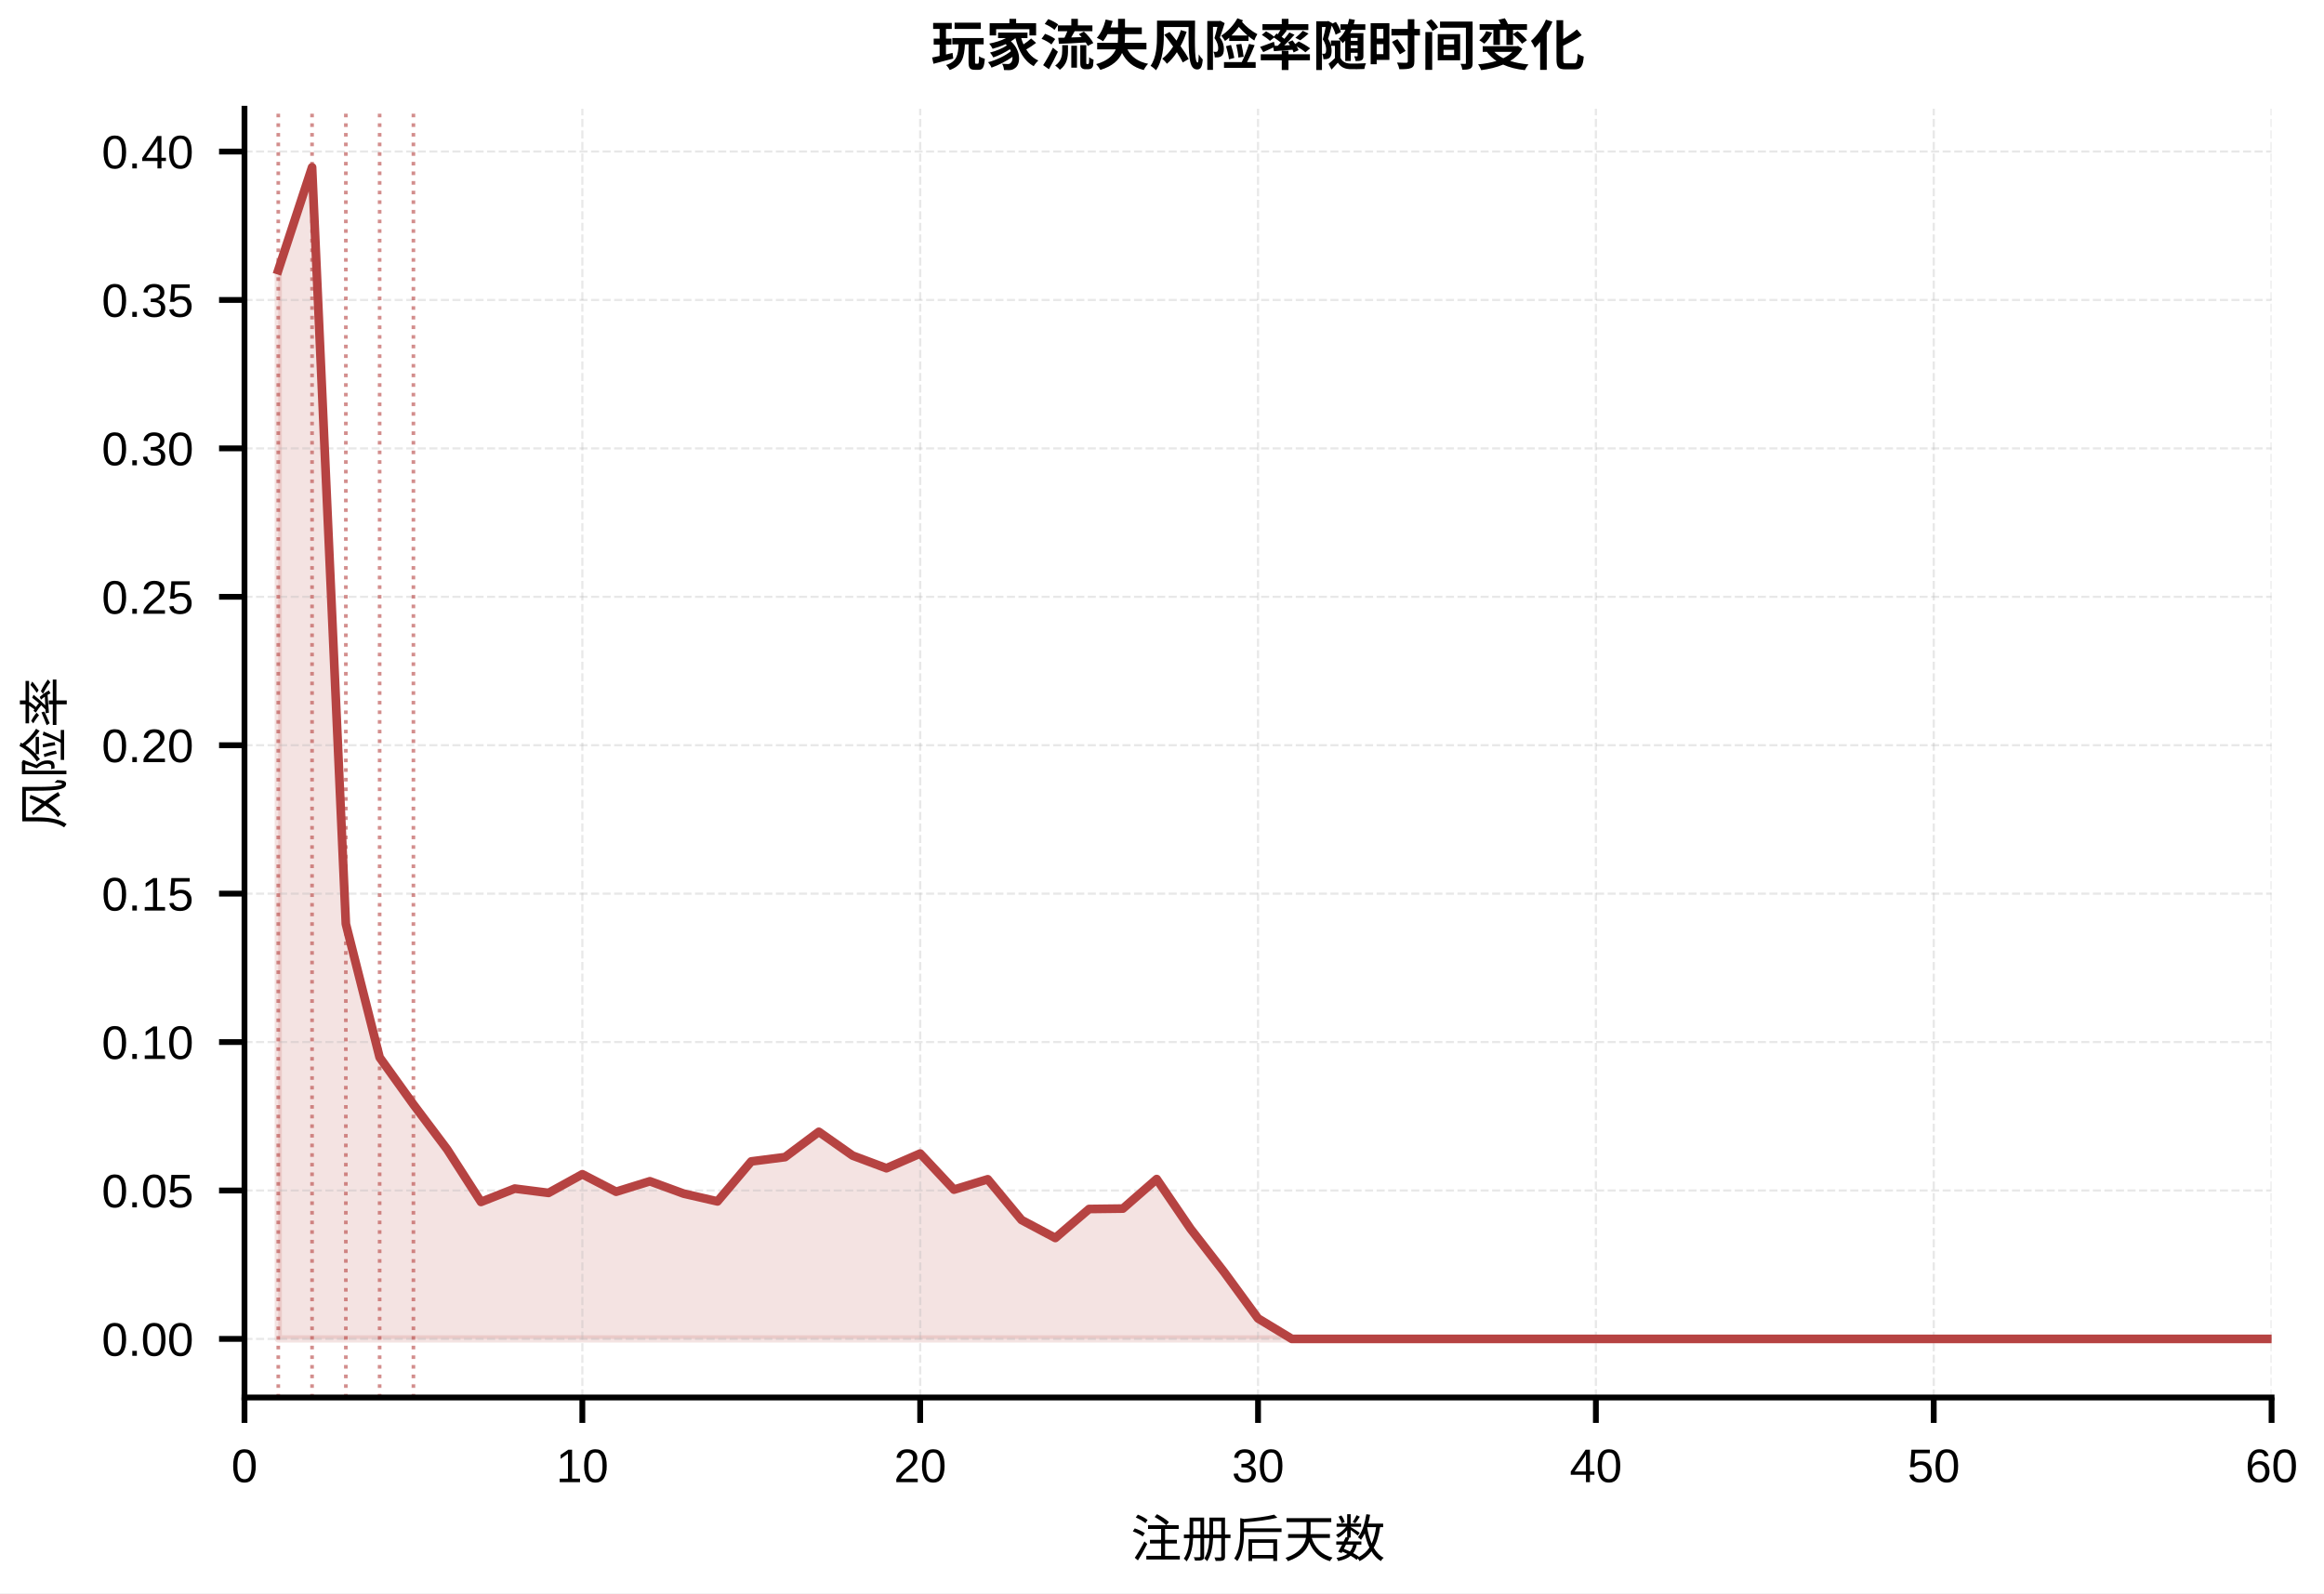
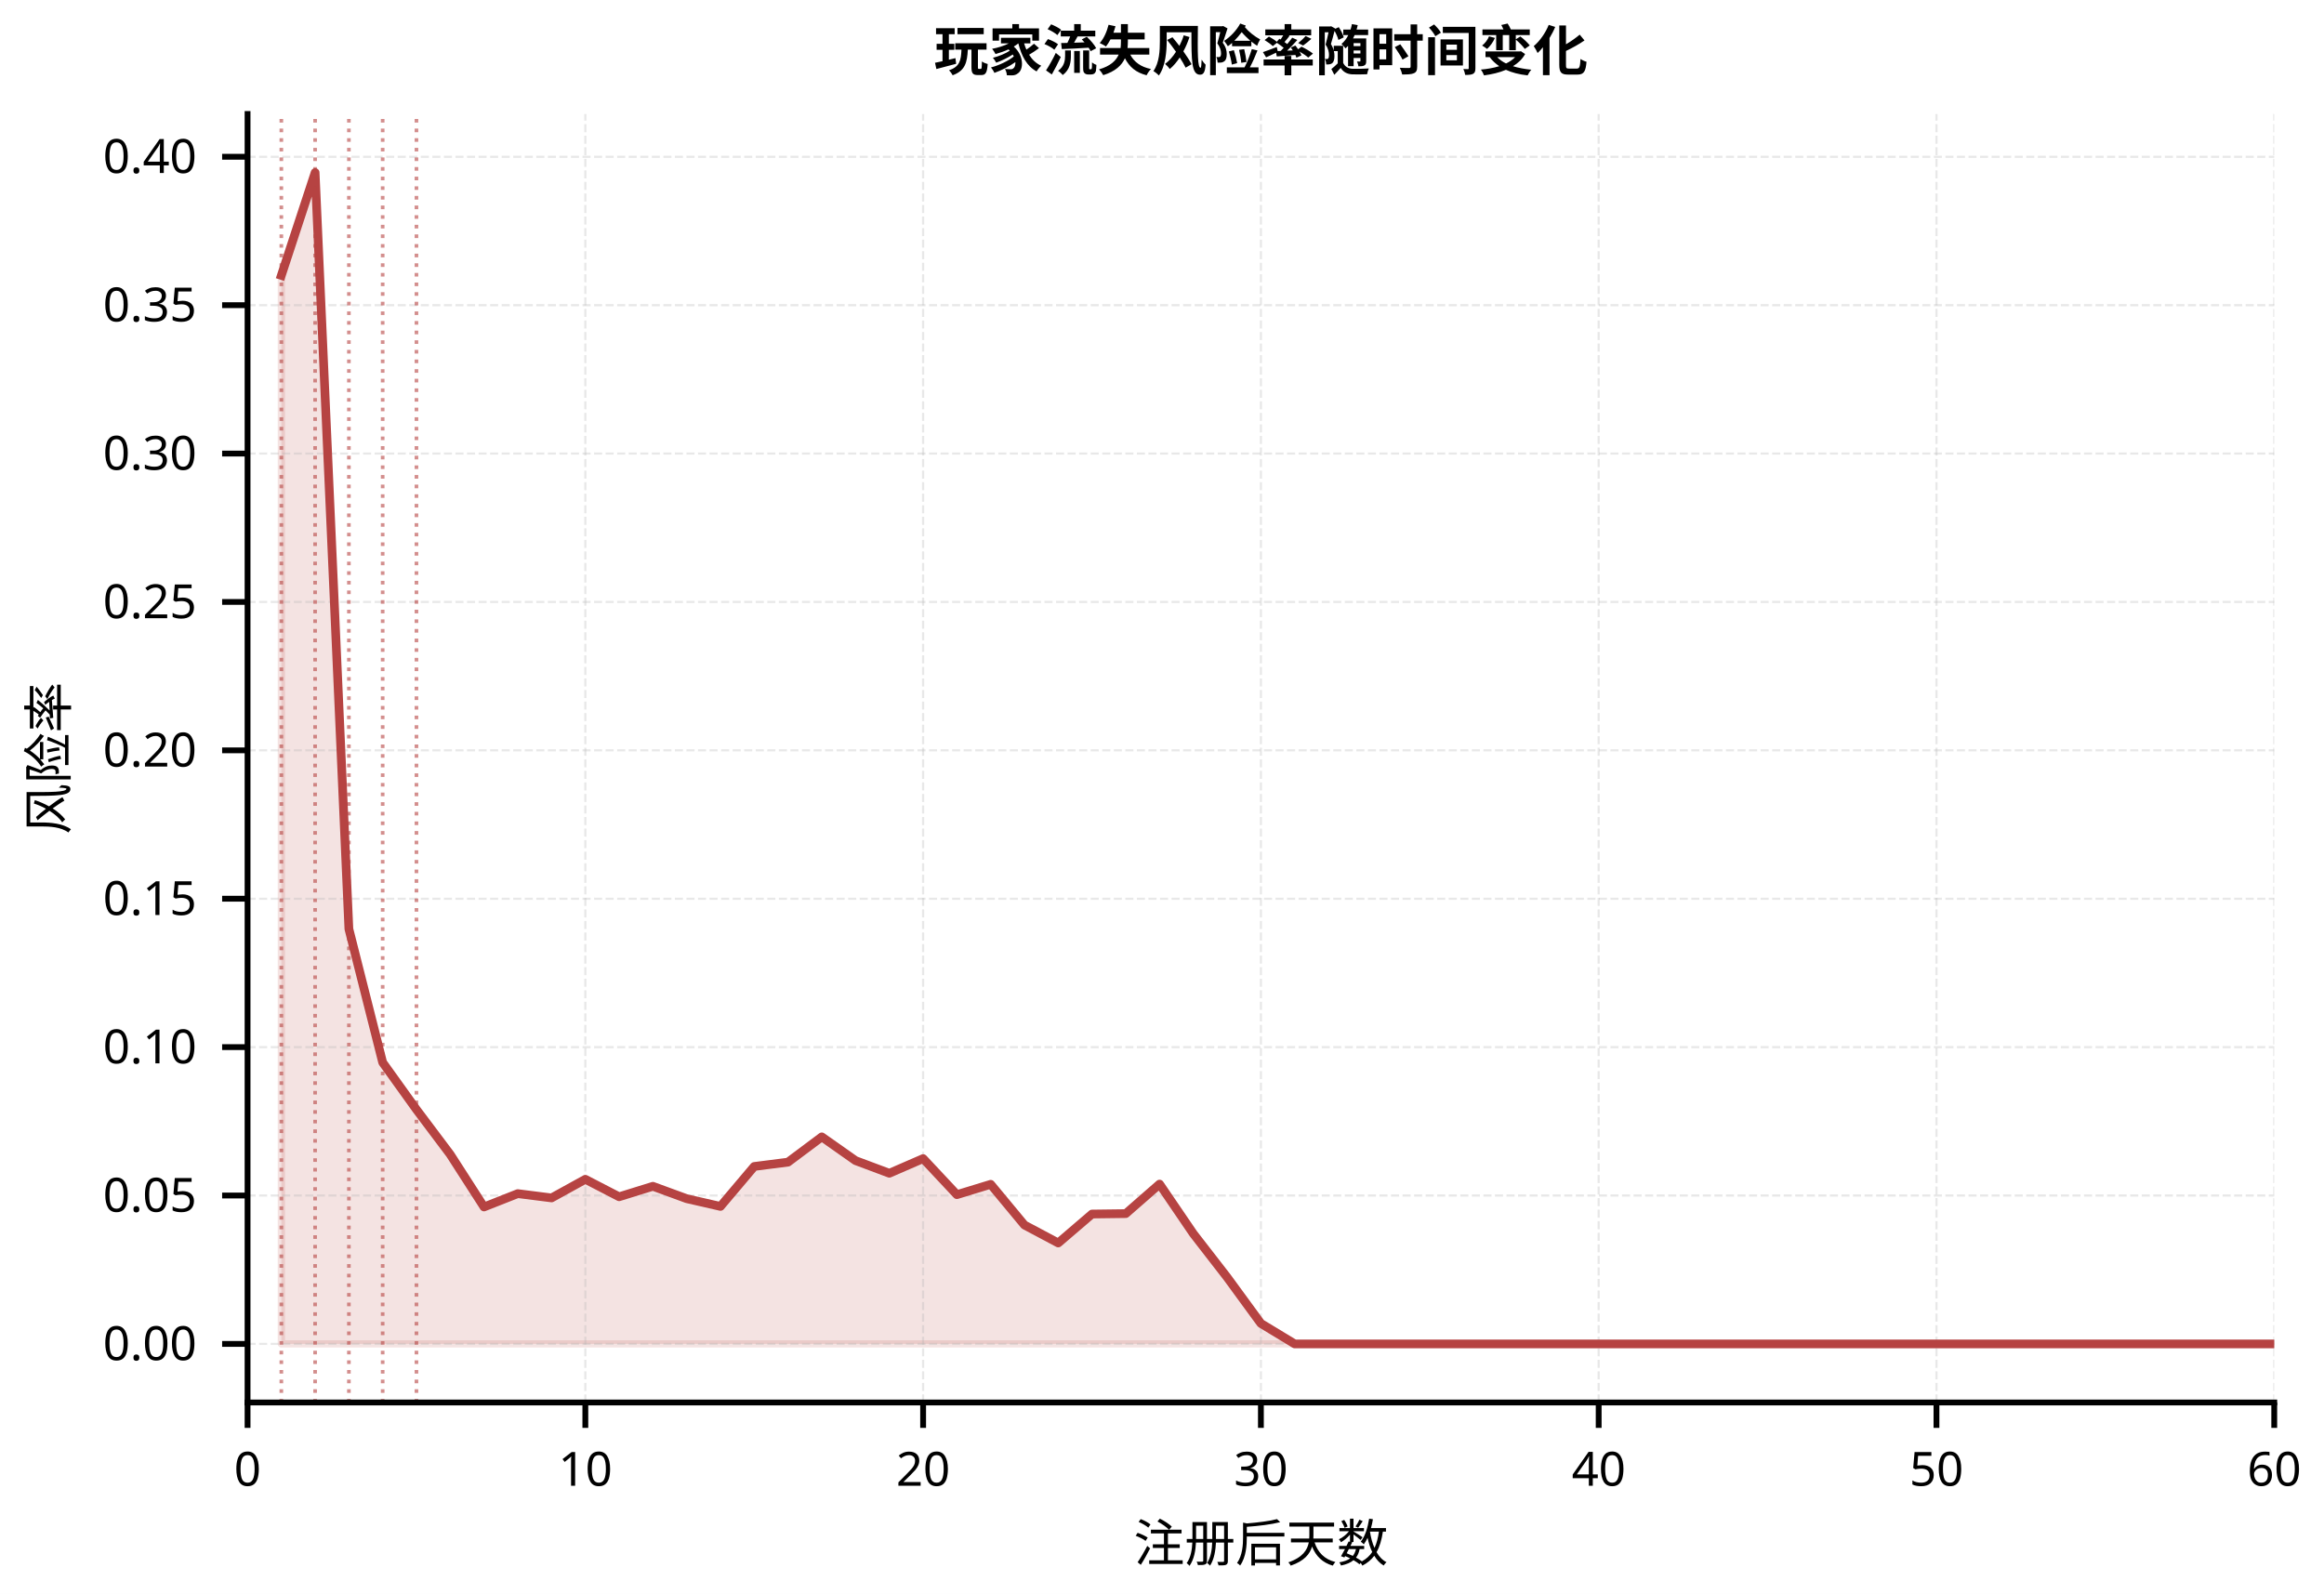
- <svg xmlns="http://www.w3.org/2000/svg" xmlns:xlink="http://www.w3.org/1999/xlink" width="319.866pt" height="219.323pt" viewBox="0 0 319.866 219.323" version="1.1">
+ <svg xmlns="http://www.w3.org/2000/svg" xmlns:xlink="http://www.w3.org/1999/xlink" width="319.93pt" height="219.463pt" viewBox="0 0 319.93 219.463" version="1.1">
  <defs>
    <style type="text/css">*{stroke-linejoin: round; stroke-linecap: butt}</style>
  </defs>
  <g id="figure_1">
    <g id="patch_1">
-       <path d="M 0 219.323  L 319.866 219.323  L 319.866 0  L 0 0  z " style="fill: #ffffff" />
+       <path d="M 0 219.463  L 319.93 219.463  L 319.93 0  L 0 0  z " style="fill: #ffffff" />
    </g>
    <g id="axes_1">
      <g id="patch_2">
-         <path d="M 33.651 192.376  L 312.651 192.376  L 312.651 14.968  L 33.651 14.968  z " style="fill: #ffffff" />
+         <path d="M 34.08 193.102  L 313.08 193.102  L 313.08 15.694  L 34.08 15.694  z " style="fill: #ffffff" />
      </g>
      <g id="FillBetweenPolyCollection_1">
        <defs>
-           <path id="m23c0f73fb3" d="M 38.301 -35.01  L 38.301 -182.129  L 42.951 -196.29  L 47.601 -92.142  L 52.251 -73.761  L 56.901 -67.283  L 61.551 -61.098  L 66.201 -53.867  L 70.851 -55.701  L 75.501 -55.111  L 80.151 -57.677  L 84.801 -55.27  L 89.451 -56.712  L 94.101 -55.008  L 98.751 -53.941  L 103.401 -59.442  L 108.051 -60.037  L 112.701 -63.517  L 117.351 -60.246  L 122.001 -58.507  L 126.651 -60.526  L 131.301 -55.561  L 135.951 -56.984  L 140.601 -51.379  L 145.251 -48.907  L 149.901 -52.892  L 154.551 -52.951  L 159.201 -57.013  L 163.851 -50.184  L 168.501 -44.186  L 173.151 -37.828  L 177.801 -35.01  L 182.451 -35.01  L 187.101 -35.01  L 191.751 -35.01  L 196.401 -35.01  L 201.051 -35.01  L 210.351 -35.01  L 215.001 -35.01  L 219.651 -35.01  L 224.301 -35.01  L 228.951 -35.01  L 233.601 -35.01  L 238.251 -35.01  L 242.901 -35.01  L 247.551 -35.01  L 252.201 -35.01  L 256.851 -35.01  L 261.501 -35.01  L 266.151 -35.01  L 275.451 -35.01  L 280.101 -35.01  L 284.751 -35.01  L 289.401 -35.01  L 294.051 -35.01  L 298.701 -35.01  L 303.351 -35.01  L 308.001 -35.01  L 312.651 -35.01  L 317.301 -35.01  L 317.301 -35.01  L 317.301 -35.01  L 312.651 -35.01  L 308.001 -35.01  L 303.351 -35.01  L 298.701 -35.01  L 294.051 -35.01  L 289.401 -35.01  L 284.751 -35.01  L 280.101 -35.01  L 275.451 -35.01  L 266.151 -35.01  L 261.501 -35.01  L 256.851 -35.01  L 252.201 -35.01  L 247.551 -35.01  L 242.901 -35.01  L 238.251 -35.01  L 233.601 -35.01  L 228.951 -35.01  L 224.301 -35.01  L 219.651 -35.01  L 215.001 -35.01  L 210.351 -35.01  L 201.051 -35.01  L 196.401 -35.01  L 191.751 -35.01  L 187.101 -35.01  L 182.451 -35.01  L 177.801 -35.01  L 173.151 -35.01  L 168.501 -35.01  L 163.851 -35.01  L 159.201 -35.01  L 154.551 -35.01  L 149.901 -35.01  L 145.251 -35.01  L 140.601 -35.01  L 135.951 -35.01  L 131.301 -35.01  L 126.651 -35.01  L 122.001 -35.01  L 117.351 -35.01  L 112.701 -35.01  L 108.051 -35.01  L 103.401 -35.01  L 98.751 -35.01  L 94.101 -35.01  L 89.451 -35.01  L 84.801 -35.01  L 80.151 -35.01  L 75.501 -35.01  L 70.851 -35.01  L 66.201 -35.01  L 61.551 -35.01  L 56.901 -35.01  L 52.251 -35.01  L 47.601 -35.01  L 42.951 -35.01  L 38.301 -35.01  z " style="stroke: #b64342; stroke-opacity: 0.15" />
+           <path id="m45bb6ea732" d="M 38.73 -34.426  L 38.73 -181.544  L 43.38 -195.706  L 48.03 -91.558  L 52.68 -73.177  L 57.33 -66.698  L 61.98 -60.514  L 66.63 -53.283  L 71.28 -55.117  L 75.93 -54.527  L 80.58 -57.093  L 85.23 -54.686  L 89.88 -56.127  L 94.53 -54.423  L 99.18 -53.357  L 103.83 -58.858  L 108.48 -59.452  L 113.13 -62.933  L 117.78 -59.662  L 122.43 -57.922  L 127.08 -59.942  L 131.73 -54.976  L 136.38 -56.4  L 141.03 -50.794  L 145.68 -48.322  L 150.33 -52.308  L 154.98 -52.366  L 159.63 -56.428  L 164.28 -49.599  L 168.93 -43.602  L 173.58 -37.244  L 178.23 -34.426  L 182.88 -34.426  L 187.53 -34.426  L 192.18 -34.426  L 196.83 -34.426  L 201.48 -34.426  L 210.78 -34.426  L 215.43 -34.426  L 220.08 -34.426  L 224.73 -34.426  L 229.38 -34.426  L 234.03 -34.426  L 238.68 -34.426  L 243.33 -34.426  L 247.98 -34.426  L 252.63 -34.426  L 257.28 -34.426  L 261.93 -34.426  L 266.58 -34.426  L 275.88 -34.426  L 280.53 -34.426  L 285.18 -34.426  L 289.83 -34.426  L 294.48 -34.426  L 299.13 -34.426  L 303.78 -34.426  L 308.43 -34.426  L 313.08 -34.426  L 317.73 -34.426  L 317.73 -34.426  L 317.73 -34.426  L 313.08 -34.426  L 308.43 -34.426  L 303.78 -34.426  L 299.13 -34.426  L 294.48 -34.426  L 289.83 -34.426  L 285.18 -34.426  L 280.53 -34.426  L 275.88 -34.426  L 266.58 -34.426  L 261.93 -34.426  L 257.28 -34.426  L 252.63 -34.426  L 247.98 -34.426  L 243.33 -34.426  L 238.68 -34.426  L 234.03 -34.426  L 229.38 -34.426  L 224.73 -34.426  L 220.08 -34.426  L 215.43 -34.426  L 210.78 -34.426  L 201.48 -34.426  L 196.83 -34.426  L 192.18 -34.426  L 187.53 -34.426  L 182.88 -34.426  L 178.23 -34.426  L 173.58 -34.426  L 168.93 -34.426  L 164.28 -34.426  L 159.63 -34.426  L 154.98 -34.426  L 150.33 -34.426  L 145.68 -34.426  L 141.03 -34.426  L 136.38 -34.426  L 131.73 -34.426  L 127.08 -34.426  L 122.43 -34.426  L 117.78 -34.426  L 113.13 -34.426  L 108.48 -34.426  L 103.83 -34.426  L 99.18 -34.426  L 94.53 -34.426  L 89.88 -34.426  L 85.23 -34.426  L 80.58 -34.426  L 75.93 -34.426  L 71.28 -34.426  L 66.63 -34.426  L 61.98 -34.426  L 57.33 -34.426  L 52.68 -34.426  L 48.03 -34.426  L 43.38 -34.426  L 38.73 -34.426  z " style="stroke: #b64342; stroke-opacity: 0.15" />
        </defs>
-         <g clip-path="url(#p1ae50a902f)">
-           <use xlink:href="#m23c0f73fb3" x="0" y="219.323" style="fill: #b64342; fill-opacity: 0.15; stroke: #b64342; stroke-opacity: 0.15" />
+         <g clip-path="url(#pfbb4f8edaf)">
+           <use xlink:href="#m45bb6ea732" x="0" y="219.463" style="fill: #b64342; fill-opacity: 0.15; stroke: #b64342; stroke-opacity: 0.15" />
        </g>
      </g>
      <g id="matplotlib.axis_1">
        <g id="xtick_1">
          <g id="line2d_1">
-             <path d="M 33.651 192.376  L 33.651 14.968  " clip-path="url(#p1ae50a902f)" style="fill: none; stroke-dasharray: 1.11,0.48; stroke-dashoffset: 0; stroke: #b0b0b0; stroke-opacity: 0.3; stroke-width: 0.3" />
+             <path d="M 34.08 193.102  L 34.08 15.694  " clip-path="url(#pfbb4f8edaf)" style="fill: none; stroke-dasharray: 1.11,0.48; stroke-dashoffset: 0; stroke: #b0b0b0; stroke-opacity: 0.3; stroke-width: 0.3" />
          </g>
          <g id="line2d_2">
            <defs>
-               <path id="m5edd67f55c" d="M 0 0  L 0 3.5  " style="stroke: #000000; stroke-width: 0.8" />
+               <path id="m23ac11b5bb" d="M 0 0  L 0 3.5  " style="stroke: #000000; stroke-width: 0.8" />
            </defs>
            <g>
-               <use xlink:href="#m5edd67f55c" x="33.651" y="192.376" style="stroke: #000000; stroke-width: 0.8" />
+               <use xlink:href="#m23ac11b5bb" x="34.08" y="193.102" style="stroke: #000000; stroke-width: 0.8" />
            </g>
          </g>
          <g id="text_1">
-             <text style="font-size: 6.5px; font-family: 'Arial', 'Helvetica', 'DejaVu Sans', sans-serif; text-anchor: middle" x="33.651" y="204.029" transform="rotate(-0 33.65133 204.0289)">0</text>
+             <text style="font-size: 6.5px; font-family: 'SimHei', 'Microsoft YaHei', sans-serif; text-anchor: middle" x="34.08" y="204.571" transform="rotate(-0 34.08047 204.5705)">0</text>
          </g>
        </g>
        <g id="xtick_2">
          <g id="line2d_3">
-             <path d="M 80.151 192.376  L 80.151 14.968  " clip-path="url(#p1ae50a902f)" style="fill: none; stroke-dasharray: 1.11,0.48; stroke-dashoffset: 0; stroke: #b0b0b0; stroke-opacity: 0.3; stroke-width: 0.3" />
+             <path d="M 80.58 193.102  L 80.58 15.694  " clip-path="url(#pfbb4f8edaf)" style="fill: none; stroke-dasharray: 1.11,0.48; stroke-dashoffset: 0; stroke: #b0b0b0; stroke-opacity: 0.3; stroke-width: 0.3" />
          </g>
          <g id="line2d_4">
            <g>
-               <use xlink:href="#m5edd67f55c" x="80.151" y="192.376" style="stroke: #000000; stroke-width: 0.8" />
+               <use xlink:href="#m23ac11b5bb" x="80.58" y="193.102" style="stroke: #000000; stroke-width: 0.8" />
            </g>
          </g>
          <g id="text_2">
-             <text style="font-size: 6.5px; font-family: 'Arial', 'Helvetica', 'DejaVu Sans', sans-serif; text-anchor: middle" x="80.151" y="204.029" transform="rotate(-0 80.15133 204.0289)">10</text>
+             <text style="font-size: 6.5px; font-family: 'SimHei', 'Microsoft YaHei', sans-serif; text-anchor: middle" x="80.58" y="204.571" transform="rotate(-0 80.58047 204.5705)">10</text>
          </g>
        </g>
        <g id="xtick_3">
          <g id="line2d_5">
-             <path d="M 126.651 192.376  L 126.651 14.968  " clip-path="url(#p1ae50a902f)" style="fill: none; stroke-dasharray: 1.11,0.48; stroke-dashoffset: 0; stroke: #b0b0b0; stroke-opacity: 0.3; stroke-width: 0.3" />
+             <path d="M 127.08 193.102  L 127.08 15.694  " clip-path="url(#pfbb4f8edaf)" style="fill: none; stroke-dasharray: 1.11,0.48; stroke-dashoffset: 0; stroke: #b0b0b0; stroke-opacity: 0.3; stroke-width: 0.3" />
          </g>
          <g id="line2d_6">
            <g>
-               <use xlink:href="#m5edd67f55c" x="126.651" y="192.376" style="stroke: #000000; stroke-width: 0.8" />
+               <use xlink:href="#m23ac11b5bb" x="127.08" y="193.102" style="stroke: #000000; stroke-width: 0.8" />
            </g>
          </g>
          <g id="text_3">
-             <text style="font-size: 6.5px; font-family: 'Arial', 'Helvetica', 'DejaVu Sans', sans-serif; text-anchor: middle" x="126.651" y="204.029" transform="rotate(-0 126.6513 204.0289)">20</text>
+             <text style="font-size: 6.5px; font-family: 'SimHei', 'Microsoft YaHei', sans-serif; text-anchor: middle" x="127.08" y="204.571" transform="rotate(-0 127.0805 204.5705)">20</text>
          </g>
        </g>
        <g id="xtick_4">
          <g id="line2d_7">
-             <path d="M 173.151 192.376  L 173.151 14.968  " clip-path="url(#p1ae50a902f)" style="fill: none; stroke-dasharray: 1.11,0.48; stroke-dashoffset: 0; stroke: #b0b0b0; stroke-opacity: 0.3; stroke-width: 0.3" />
+             <path d="M 173.58 193.102  L 173.58 15.694  " clip-path="url(#pfbb4f8edaf)" style="fill: none; stroke-dasharray: 1.11,0.48; stroke-dashoffset: 0; stroke: #b0b0b0; stroke-opacity: 0.3; stroke-width: 0.3" />
          </g>
          <g id="line2d_8">
            <g>
-               <use xlink:href="#m5edd67f55c" x="173.151" y="192.376" style="stroke: #000000; stroke-width: 0.8" />
+               <use xlink:href="#m23ac11b5bb" x="173.58" y="193.102" style="stroke: #000000; stroke-width: 0.8" />
            </g>
          </g>
          <g id="text_4">
-             <text style="font-size: 6.5px; font-family: 'Arial', 'Helvetica', 'DejaVu Sans', sans-serif; text-anchor: middle" x="173.151" y="204.029" transform="rotate(-0 173.1513 204.0289)">30</text>
+             <text style="font-size: 6.5px; font-family: 'SimHei', 'Microsoft YaHei', sans-serif; text-anchor: middle" x="173.58" y="204.571" transform="rotate(-0 173.5805 204.5705)">30</text>
          </g>
        </g>
        <g id="xtick_5">
          <g id="line2d_9">
-             <path d="M 219.651 192.376  L 219.651 14.968  " clip-path="url(#p1ae50a902f)" style="fill: none; stroke-dasharray: 1.11,0.48; stroke-dashoffset: 0; stroke: #b0b0b0; stroke-opacity: 0.3; stroke-width: 0.3" />
+             <path d="M 220.08 193.102  L 220.08 15.694  " clip-path="url(#pfbb4f8edaf)" style="fill: none; stroke-dasharray: 1.11,0.48; stroke-dashoffset: 0; stroke: #b0b0b0; stroke-opacity: 0.3; stroke-width: 0.3" />
          </g>
          <g id="line2d_10">
            <g>
-               <use xlink:href="#m5edd67f55c" x="219.651" y="192.376" style="stroke: #000000; stroke-width: 0.8" />
+               <use xlink:href="#m23ac11b5bb" x="220.08" y="193.102" style="stroke: #000000; stroke-width: 0.8" />
            </g>
          </g>
          <g id="text_5">
-             <text style="font-size: 6.5px; font-family: 'Arial', 'Helvetica', 'DejaVu Sans', sans-serif; text-anchor: middle" x="219.651" y="204.029" transform="rotate(-0 219.6513 204.0289)">40</text>
+             <text style="font-size: 6.5px; font-family: 'SimHei', 'Microsoft YaHei', sans-serif; text-anchor: middle" x="220.08" y="204.571" transform="rotate(-0 220.0805 204.5705)">40</text>
          </g>
        </g>
        <g id="xtick_6">
          <g id="line2d_11">
-             <path d="M 266.151 192.376  L 266.151 14.968  " clip-path="url(#p1ae50a902f)" style="fill: none; stroke-dasharray: 1.11,0.48; stroke-dashoffset: 0; stroke: #b0b0b0; stroke-opacity: 0.3; stroke-width: 0.3" />
+             <path d="M 266.58 193.102  L 266.58 15.694  " clip-path="url(#pfbb4f8edaf)" style="fill: none; stroke-dasharray: 1.11,0.48; stroke-dashoffset: 0; stroke: #b0b0b0; stroke-opacity: 0.3; stroke-width: 0.3" />
          </g>
          <g id="line2d_12">
            <g>
-               <use xlink:href="#m5edd67f55c" x="266.151" y="192.376" style="stroke: #000000; stroke-width: 0.8" />
+               <use xlink:href="#m23ac11b5bb" x="266.58" y="193.102" style="stroke: #000000; stroke-width: 0.8" />
            </g>
          </g>
          <g id="text_6">
-             <text style="font-size: 6.5px; font-family: 'Arial', 'Helvetica', 'DejaVu Sans', sans-serif; text-anchor: middle" x="266.151" y="204.029" transform="rotate(-0 266.1513 204.0289)">50</text>
+             <text style="font-size: 6.5px; font-family: 'SimHei', 'Microsoft YaHei', sans-serif; text-anchor: middle" x="266.58" y="204.571" transform="rotate(-0 266.5805 204.5705)">50</text>
          </g>
        </g>
        <g id="xtick_7">
          <g id="line2d_13">
-             <path d="M 312.651 192.376  L 312.651 14.968  " clip-path="url(#p1ae50a902f)" style="fill: none; stroke-dasharray: 1.11,0.48; stroke-dashoffset: 0; stroke: #b0b0b0; stroke-opacity: 0.3; stroke-width: 0.3" />
+             <path d="M 313.08 193.102  L 313.08 15.694  " clip-path="url(#pfbb4f8edaf)" style="fill: none; stroke-dasharray: 1.11,0.48; stroke-dashoffset: 0; stroke: #b0b0b0; stroke-opacity: 0.3; stroke-width: 0.3" />
          </g>
          <g id="line2d_14">
            <g>
-               <use xlink:href="#m5edd67f55c" x="312.651" y="192.376" style="stroke: #000000; stroke-width: 0.8" />
+               <use xlink:href="#m23ac11b5bb" x="313.08" y="193.102" style="stroke: #000000; stroke-width: 0.8" />
            </g>
          </g>
          <g id="text_7">
-             <text style="font-size: 6.5px; font-family: 'Arial', 'Helvetica', 'DejaVu Sans', sans-serif; text-anchor: middle" x="312.651" y="204.029" transform="rotate(-0 312.6513 204.0289)">60</text>
+             <text style="font-size: 6.5px; font-family: 'SimHei', 'Microsoft YaHei', sans-serif; text-anchor: middle" x="313.08" y="204.571" transform="rotate(-0 313.0805 204.5705)">60</text>
          </g>
        </g>
        <g id="text_8">
-           <text style="font-size: 7px; font-family: 'Arial', 'Helvetica', 'DejaVu Sans', sans-serif; text-anchor: middle" x="173.151" y="214.331" transform="rotate(-0 173.1513 214.3313)">注册后天数</text>
+           <text style="font-size: 7px; font-family: 'SimHei', 'Microsoft YaHei', sans-serif; text-anchor: middle" x="173.58" y="214.988" transform="rotate(-0 173.5805 214.9885)">注册后天数</text>
        </g>
      </g>
      <g id="matplotlib.axis_2">
        <g id="ytick_1">
          <g id="line2d_15">
-             <path d="M 33.651 184.312  L 312.651 184.312  " clip-path="url(#p1ae50a902f)" style="fill: none; stroke-dasharray: 1.11,0.48; stroke-dashoffset: 0; stroke: #b0b0b0; stroke-opacity: 0.3; stroke-width: 0.3" />
+             <path d="M 34.08 185.038  L 313.08 185.038  " clip-path="url(#pfbb4f8edaf)" style="fill: none; stroke-dasharray: 1.11,0.48; stroke-dashoffset: 0; stroke: #b0b0b0; stroke-opacity: 0.3; stroke-width: 0.3" />
          </g>
          <g id="line2d_16">
            <defs>
-               <path id="m69a9be67d7" d="M 0 0  L -3.5 0  " style="stroke: #000000; stroke-width: 0.8" />
+               <path id="mbadbd42b53" d="M 0 0  L -3.5 0  " style="stroke: #000000; stroke-width: 0.8" />
            </defs>
            <g>
-               <use xlink:href="#m69a9be67d7" x="33.651" y="184.312" style="stroke: #000000; stroke-width: 0.8" />
+               <use xlink:href="#mbadbd42b53" x="34.08" y="185.038" style="stroke: #000000; stroke-width: 0.8" />
            </g>
          </g>
          <g id="text_9">
-             <text style="font-size: 6.5px; font-family: 'Arial', 'Helvetica', 'DejaVu Sans', sans-serif; text-anchor: end" x="26.651" y="186.639" transform="rotate(-0 26.65133 186.6386)">0.00</text>
+             <text style="font-size: 6.5px; font-family: 'SimHei', 'Microsoft YaHei', sans-serif; text-anchor: end" x="27.08" y="187.272" transform="rotate(-0 27.08047 187.2721)">0.00</text>
          </g>
        </g>
        <g id="ytick_2">
          <g id="line2d_17">
-             <path d="M 33.651 163.881  L 312.651 163.881  " clip-path="url(#p1ae50a902f)" style="fill: none; stroke-dasharray: 1.11,0.48; stroke-dashoffset: 0; stroke: #b0b0b0; stroke-opacity: 0.3; stroke-width: 0.3" />
+             <path d="M 34.08 164.606  L 313.08 164.606  " clip-path="url(#pfbb4f8edaf)" style="fill: none; stroke-dasharray: 1.11,0.48; stroke-dashoffset: 0; stroke: #b0b0b0; stroke-opacity: 0.3; stroke-width: 0.3" />
          </g>
          <g id="line2d_18">
            <g>
-               <use xlink:href="#m69a9be67d7" x="33.651" y="163.881" style="stroke: #000000; stroke-width: 0.8" />
+               <use xlink:href="#mbadbd42b53" x="34.08" y="164.606" style="stroke: #000000; stroke-width: 0.8" />
            </g>
          </g>
          <g id="text_10">
-             <text style="font-size: 6.5px; font-family: 'Arial', 'Helvetica', 'DejaVu Sans', sans-serif; text-anchor: end" x="26.651" y="166.207" transform="rotate(-0 26.65133 166.2072)">0.05</text>
+             <text style="font-size: 6.5px; font-family: 'SimHei', 'Microsoft YaHei', sans-serif; text-anchor: end" x="27.08" y="166.841" transform="rotate(-0 27.08047 166.8407)">0.05</text>
          </g>
        </g>
        <g id="ytick_3">
          <g id="line2d_19">
-             <path d="M 33.651 143.449  L 312.651 143.449  " clip-path="url(#p1ae50a902f)" style="fill: none; stroke-dasharray: 1.11,0.48; stroke-dashoffset: 0; stroke: #b0b0b0; stroke-opacity: 0.3; stroke-width: 0.3" />
+             <path d="M 34.08 144.175  L 313.08 144.175  " clip-path="url(#pfbb4f8edaf)" style="fill: none; stroke-dasharray: 1.11,0.48; stroke-dashoffset: 0; stroke: #b0b0b0; stroke-opacity: 0.3; stroke-width: 0.3" />
          </g>
          <g id="line2d_20">
            <g>
-               <use xlink:href="#m69a9be67d7" x="33.651" y="143.449" style="stroke: #000000; stroke-width: 0.8" />
+               <use xlink:href="#mbadbd42b53" x="34.08" y="144.175" style="stroke: #000000; stroke-width: 0.8" />
            </g>
          </g>
          <g id="text_11">
-             <text style="font-size: 6.5px; font-family: 'Arial', 'Helvetica', 'DejaVu Sans', sans-serif; text-anchor: end" x="26.651" y="145.776" transform="rotate(-0 26.65133 145.7757)">0.10</text>
+             <text style="font-size: 6.5px; font-family: 'SimHei', 'Microsoft YaHei', sans-serif; text-anchor: end" x="27.08" y="146.409" transform="rotate(-0 27.08047 146.4092)">0.10</text>
          </g>
        </g>
        <g id="ytick_4">
          <g id="line2d_21">
-             <path d="M 33.651 123.018  L 312.651 123.018  " clip-path="url(#p1ae50a902f)" style="fill: none; stroke-dasharray: 1.11,0.48; stroke-dashoffset: 0; stroke: #b0b0b0; stroke-opacity: 0.3; stroke-width: 0.3" />
+             <path d="M 34.08 123.743  L 313.08 123.743  " clip-path="url(#pfbb4f8edaf)" style="fill: none; stroke-dasharray: 1.11,0.48; stroke-dashoffset: 0; stroke: #b0b0b0; stroke-opacity: 0.3; stroke-width: 0.3" />
          </g>
          <g id="line2d_22">
            <g>
-               <use xlink:href="#m69a9be67d7" x="33.651" y="123.018" style="stroke: #000000; stroke-width: 0.8" />
+               <use xlink:href="#mbadbd42b53" x="34.08" y="123.743" style="stroke: #000000; stroke-width: 0.8" />
            </g>
          </g>
          <g id="text_12">
-             <text style="font-size: 6.5px; font-family: 'Arial', 'Helvetica', 'DejaVu Sans', sans-serif; text-anchor: end" x="26.651" y="125.344" transform="rotate(-0 26.65133 125.3443)">0.15</text>
+             <text style="font-size: 6.5px; font-family: 'SimHei', 'Microsoft YaHei', sans-serif; text-anchor: end" x="27.08" y="125.978" transform="rotate(-0 27.08047 125.9778)">0.15</text>
          </g>
        </g>
        <g id="ytick_5">
          <g id="line2d_23">
-             <path d="M 33.651 102.587  L 312.651 102.587  " clip-path="url(#p1ae50a902f)" style="fill: none; stroke-dasharray: 1.11,0.48; stroke-dashoffset: 0; stroke: #b0b0b0; stroke-opacity: 0.3; stroke-width: 0.3" />
+             <path d="M 34.08 103.312  L 313.08 103.312  " clip-path="url(#pfbb4f8edaf)" style="fill: none; stroke-dasharray: 1.11,0.48; stroke-dashoffset: 0; stroke: #b0b0b0; stroke-opacity: 0.3; stroke-width: 0.3" />
          </g>
          <g id="line2d_24">
            <g>
-               <use xlink:href="#m69a9be67d7" x="33.651" y="102.587" style="stroke: #000000; stroke-width: 0.8" />
+               <use xlink:href="#mbadbd42b53" x="34.08" y="103.312" style="stroke: #000000; stroke-width: 0.8" />
            </g>
          </g>
          <g id="text_13">
-             <text style="font-size: 6.5px; font-family: 'Arial', 'Helvetica', 'DejaVu Sans', sans-serif; text-anchor: end" x="26.651" y="104.913" transform="rotate(-0 26.65133 104.9128)">0.20</text>
+             <text style="font-size: 6.5px; font-family: 'SimHei', 'Microsoft YaHei', sans-serif; text-anchor: end" x="27.08" y="105.546" transform="rotate(-0 27.08047 105.5463)">0.20</text>
          </g>
        </g>
        <g id="ytick_6">
          <g id="line2d_25">
-             <path d="M 33.651 82.155  L 312.651 82.155  " clip-path="url(#p1ae50a902f)" style="fill: none; stroke-dasharray: 1.11,0.48; stroke-dashoffset: 0; stroke: #b0b0b0; stroke-opacity: 0.3; stroke-width: 0.3" />
+             <path d="M 34.08 82.88  L 313.08 82.88  " clip-path="url(#pfbb4f8edaf)" style="fill: none; stroke-dasharray: 1.11,0.48; stroke-dashoffset: 0; stroke: #b0b0b0; stroke-opacity: 0.3; stroke-width: 0.3" />
          </g>
          <g id="line2d_26">
            <g>
-               <use xlink:href="#m69a9be67d7" x="33.651" y="82.155" style="stroke: #000000; stroke-width: 0.8" />
+               <use xlink:href="#mbadbd42b53" x="34.08" y="82.88" style="stroke: #000000; stroke-width: 0.8" />
            </g>
          </g>
          <g id="text_14">
-             <text style="font-size: 6.5px; font-family: 'Arial', 'Helvetica', 'DejaVu Sans', sans-serif; text-anchor: end" x="26.651" y="84.481" transform="rotate(-0 26.65133 84.48138)">0.25</text>
+             <text style="font-size: 6.5px; font-family: 'SimHei', 'Microsoft YaHei', sans-serif; text-anchor: end" x="27.08" y="85.115" transform="rotate(-0 27.08047 85.11486)">0.25</text>
          </g>
        </g>
        <g id="ytick_7">
          <g id="line2d_27">
-             <path d="M 33.651 61.724  L 312.651 61.724  " clip-path="url(#p1ae50a902f)" style="fill: none; stroke-dasharray: 1.11,0.48; stroke-dashoffset: 0; stroke: #b0b0b0; stroke-opacity: 0.3; stroke-width: 0.3" />
+             <path d="M 34.08 62.449  L 313.08 62.449  " clip-path="url(#pfbb4f8edaf)" style="fill: none; stroke-dasharray: 1.11,0.48; stroke-dashoffset: 0; stroke: #b0b0b0; stroke-opacity: 0.3; stroke-width: 0.3" />
          </g>
          <g id="line2d_28">
            <g>
-               <use xlink:href="#m69a9be67d7" x="33.651" y="61.724" style="stroke: #000000; stroke-width: 0.8" />
+               <use xlink:href="#mbadbd42b53" x="34.08" y="62.449" style="stroke: #000000; stroke-width: 0.8" />
            </g>
          </g>
          <g id="text_15">
-             <text style="font-size: 6.5px; font-family: 'Arial', 'Helvetica', 'DejaVu Sans', sans-serif; text-anchor: end" x="26.651" y="64.05" transform="rotate(-0 26.65133 64.04993)">0.30</text>
+             <text style="font-size: 6.5px; font-family: 'SimHei', 'Microsoft YaHei', sans-serif; text-anchor: end" x="27.08" y="64.683" transform="rotate(-0 27.08047 64.6834)">0.30</text>
          </g>
        </g>
        <g id="ytick_8">
          <g id="line2d_29">
-             <path d="M 33.651 41.292  L 312.651 41.292  " clip-path="url(#p1ae50a902f)" style="fill: none; stroke-dasharray: 1.11,0.48; stroke-dashoffset: 0; stroke: #b0b0b0; stroke-opacity: 0.3; stroke-width: 0.3" />
+             <path d="M 34.08 42.018  L 313.08 42.018  " clip-path="url(#pfbb4f8edaf)" style="fill: none; stroke-dasharray: 1.11,0.48; stroke-dashoffset: 0; stroke: #b0b0b0; stroke-opacity: 0.3; stroke-width: 0.3" />
          </g>
          <g id="line2d_30">
            <g>
-               <use xlink:href="#m69a9be67d7" x="33.651" y="41.292" style="stroke: #000000; stroke-width: 0.8" />
+               <use xlink:href="#mbadbd42b53" x="34.08" y="42.018" style="stroke: #000000; stroke-width: 0.8" />
            </g>
          </g>
          <g id="text_16">
-             <text style="font-size: 6.5px; font-family: 'Arial', 'Helvetica', 'DejaVu Sans', sans-serif; text-anchor: end" x="26.651" y="43.618" transform="rotate(-0 26.65133 43.61847)">0.35</text>
+             <text style="font-size: 6.5px; font-family: 'SimHei', 'Microsoft YaHei', sans-serif; text-anchor: end" x="27.08" y="44.252" transform="rotate(-0 27.08047 44.25195)">0.35</text>
          </g>
        </g>
        <g id="ytick_9">
          <g id="line2d_31">
-             <path d="M 33.651 20.861  L 312.651 20.861  " clip-path="url(#p1ae50a902f)" style="fill: none; stroke-dasharray: 1.11,0.48; stroke-dashoffset: 0; stroke: #b0b0b0; stroke-opacity: 0.3; stroke-width: 0.3" />
+             <path d="M 34.08 21.586  L 313.08 21.586  " clip-path="url(#pfbb4f8edaf)" style="fill: none; stroke-dasharray: 1.11,0.48; stroke-dashoffset: 0; stroke: #b0b0b0; stroke-opacity: 0.3; stroke-width: 0.3" />
          </g>
          <g id="line2d_32">
            <g>
-               <use xlink:href="#m69a9be67d7" x="33.651" y="20.861" style="stroke: #000000; stroke-width: 0.8" />
+               <use xlink:href="#mbadbd42b53" x="34.08" y="21.586" style="stroke: #000000; stroke-width: 0.8" />
            </g>
          </g>
          <g id="text_17">
-             <text style="font-size: 6.5px; font-family: 'Arial', 'Helvetica', 'DejaVu Sans', sans-serif; text-anchor: end" x="26.651" y="23.187" transform="rotate(-0 26.65133 23.18702)">0.40</text>
+             <text style="font-size: 6.5px; font-family: 'SimHei', 'Microsoft YaHei', sans-serif; text-anchor: end" x="27.08" y="23.82" transform="rotate(-0 27.08047 23.8205)">0.40</text>
          </g>
        </g>
        <g id="text_18">
-           <text style="font-size: 7px; font-family: 'Arial', 'Helvetica', 'DejaVu Sans', sans-serif; text-anchor: middle" x="8.61" y="103.672" transform="rotate(-90 8.610469 103.6724)">风险率</text>
+           <text style="font-size: 7px; font-family: 'SimHei', 'Microsoft YaHei', sans-serif; text-anchor: middle" x="9.205" y="104.398" transform="rotate(-90 9.205469 104.3978)">风险率</text>
        </g>
      </g>
      <g id="line2d_33">
-         <path d="M 38.301 37.194  L 42.951 23.032  L 47.601 127.18  L 52.251 145.562  L 56.901 152.04  L 61.551 158.224  L 66.201 165.455  L 70.851 163.621  L 75.501 164.212  L 80.151 161.646  L 84.801 164.052  L 89.451 162.611  L 94.101 164.315  L 98.751 165.381  L 103.401 159.88  L 108.051 159.286  L 112.701 155.805  L 117.351 159.076  L 122.001 160.816  L 126.651 158.796  L 131.301 163.762  L 135.951 162.338  L 140.601 167.944  L 145.251 170.416  L 149.901 166.43  L 154.551 166.372  L 159.201 162.31  L 163.851 169.139  L 168.501 175.137  L 173.151 181.494  L 177.801 184.312  L 182.451 184.312  L 187.101 184.312  L 191.751 184.312  L 196.401 184.312  L 201.051 184.312  L 210.351 184.312  L 215.001 184.312  L 219.651 184.312  L 224.301 184.312  L 228.951 184.312  L 233.601 184.312  L 238.251 184.312  L 242.901 184.312  L 247.551 184.312  L 252.201 184.312  L 256.851 184.312  L 261.501 184.312  L 266.151 184.312  L 275.451 184.312  L 280.101 184.312  L 284.751 184.312  L 289.401 184.312  L 294.051 184.312  L 298.701 184.312  L 303.351 184.312  L 308.001 184.312  L 312.651 184.312  L 317.301 184.312  " clip-path="url(#p1ae50a902f)" style="fill: none; stroke: #b64342; stroke-width: 1.2; stroke-linecap: square" />
+         <path d="M 38.73 37.919  L 43.38 23.758  L 48.03 127.906  L 52.68 146.287  L 57.33 152.765  L 61.98 158.95  L 66.63 166.181  L 71.28 164.346  L 75.93 164.937  L 80.58 162.371  L 85.23 164.777  L 89.88 163.336  L 94.53 165.04  L 99.18 166.106  L 103.83 160.605  L 108.48 160.011  L 113.13 156.531  L 117.78 159.802  L 122.43 161.541  L 127.08 159.522  L 131.73 164.487  L 136.38 163.064  L 141.03 168.669  L 145.68 171.141  L 150.33 167.156  L 154.98 167.097  L 159.63 163.035  L 164.28 169.864  L 168.93 175.862  L 173.58 182.22  L 178.23 185.038  L 182.88 185.038  L 187.53 185.038  L 192.18 185.038  L 196.83 185.038  L 201.48 185.038  L 210.78 185.038  L 215.43 185.038  L 220.08 185.038  L 224.73 185.038  L 229.38 185.038  L 234.03 185.038  L 238.68 185.038  L 243.33 185.038  L 247.98 185.038  L 252.63 185.038  L 257.28 185.038  L 261.93 185.038  L 266.58 185.038  L 275.88 185.038  L 280.53 185.038  L 285.18 185.038  L 289.83 185.038  L 294.48 185.038  L 299.13 185.038  L 303.78 185.038  L 308.43 185.038  L 313.08 185.038  L 317.73 185.038  " clip-path="url(#pfbb4f8edaf)" style="fill: none; stroke: #b64342; stroke-width: 1.2; stroke-linecap: square" />
      </g>
      <g id="line2d_34">
-         <path d="M 56.901 192.376  L 56.901 14.968  " clip-path="url(#p1ae50a902f)" style="fill: none; stroke-dasharray: 0.5,0.825; stroke-dashoffset: 0; stroke: #b64342; stroke-opacity: 0.6; stroke-width: 0.5" />
+         <path d="M 57.33 193.102  L 57.33 15.694  " clip-path="url(#pfbb4f8edaf)" style="fill: none; stroke-dasharray: 0.5,0.825; stroke-dashoffset: 0; stroke: #b64342; stroke-opacity: 0.6; stroke-width: 0.5" />
      </g>
      <g id="line2d_35">
-         <path d="M 52.251 192.376  L 52.251 14.968  " clip-path="url(#p1ae50a902f)" style="fill: none; stroke-dasharray: 0.5,0.825; stroke-dashoffset: 0; stroke: #b64342; stroke-opacity: 0.6; stroke-width: 0.5" />
+         <path d="M 52.68 193.102  L 52.68 15.694  " clip-path="url(#pfbb4f8edaf)" style="fill: none; stroke-dasharray: 0.5,0.825; stroke-dashoffset: 0; stroke: #b64342; stroke-opacity: 0.6; stroke-width: 0.5" />
      </g>
      <g id="line2d_36">
-         <path d="M 47.601 192.376  L 47.601 14.968  " clip-path="url(#p1ae50a902f)" style="fill: none; stroke-dasharray: 0.5,0.825; stroke-dashoffset: 0; stroke: #b64342; stroke-opacity: 0.6; stroke-width: 0.5" />
+         <path d="M 48.03 193.102  L 48.03 15.694  " clip-path="url(#pfbb4f8edaf)" style="fill: none; stroke-dasharray: 0.5,0.825; stroke-dashoffset: 0; stroke: #b64342; stroke-opacity: 0.6; stroke-width: 0.5" />
      </g>
      <g id="line2d_37">
-         <path d="M 38.301 192.376  L 38.301 14.968  " clip-path="url(#p1ae50a902f)" style="fill: none; stroke-dasharray: 0.5,0.825; stroke-dashoffset: 0; stroke: #b64342; stroke-opacity: 0.6; stroke-width: 0.5" />
+         <path d="M 38.73 193.102  L 38.73 15.694  " clip-path="url(#pfbb4f8edaf)" style="fill: none; stroke-dasharray: 0.5,0.825; stroke-dashoffset: 0; stroke: #b64342; stroke-opacity: 0.6; stroke-width: 0.5" />
      </g>
      <g id="line2d_38">
-         <path d="M 42.951 192.376  L 42.951 14.968  " clip-path="url(#p1ae50a902f)" style="fill: none; stroke-dasharray: 0.5,0.825; stroke-dashoffset: 0; stroke: #b64342; stroke-opacity: 0.6; stroke-width: 0.5" />
+         <path d="M 43.38 193.102  L 43.38 15.694  " clip-path="url(#pfbb4f8edaf)" style="fill: none; stroke-dasharray: 0.5,0.825; stroke-dashoffset: 0; stroke: #b64342; stroke-opacity: 0.6; stroke-width: 0.5" />
      </g>
      <g id="patch_3">
-         <path d="M 33.651 192.376  L 33.651 14.968  " style="fill: none; stroke: #000000; stroke-width: 0.8; stroke-linejoin: miter; stroke-linecap: square" />
+         <path d="M 34.08 193.102  L 34.08 15.694  " style="fill: none; stroke: #000000; stroke-width: 0.8; stroke-linejoin: miter; stroke-linecap: square" />
      </g>
      <g id="patch_4">
-         <path d="M 33.651 192.376  L 312.651 192.376  " style="fill: none; stroke: #000000; stroke-width: 0.8; stroke-linejoin: miter; stroke-linecap: square" />
+         <path d="M 34.08 193.102  L 313.08 193.102  " style="fill: none; stroke: #000000; stroke-width: 0.8; stroke-linejoin: miter; stroke-linecap: square" />
      </g>
      <g id="text_19">
-         <text style="font-weight: 700; font-size: 7.5px; font-family: 'Arial', 'Helvetica', 'DejaVu Sans', sans-serif; text-anchor: middle" x="173.151" y="8.968" transform="rotate(-0 173.1513 8.968359)">玩家流失风险率随时间变化</text>
+         <text style="font-weight: 700; font-size: 7.5px; font-family: 'SimHei', 'Microsoft YaHei', sans-serif; text-anchor: middle" x="173.58" y="9.694" transform="rotate(-0 173.5805 9.69375)">玩家流失风险率随时间变化</text>
      </g>
    </g>
  </g>
  <defs>
-     <clipPath id="p1ae50a902f">
-       <rect x="33.651" y="14.968" width="279" height="177.408" />
+     <clipPath id="pfbb4f8edaf">
+       <rect x="34.08" y="15.694" width="279" height="177.408" />
    </clipPath>
  </defs>
</svg>
